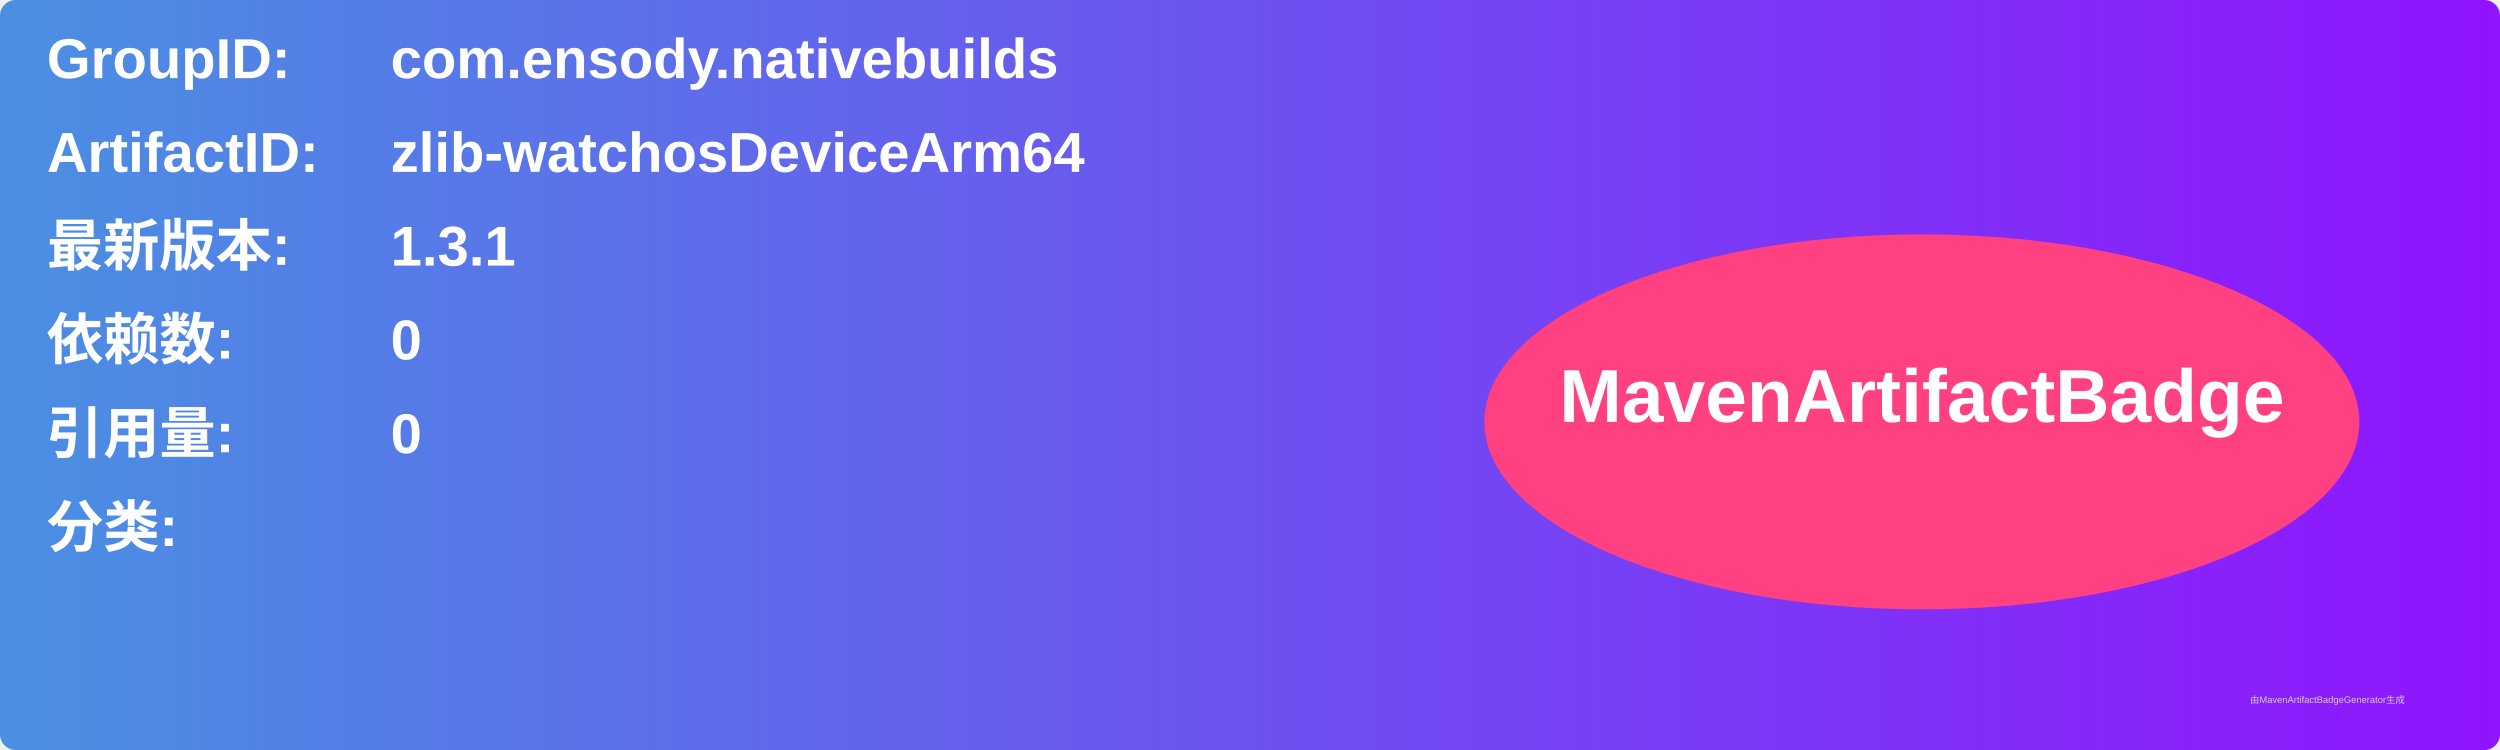
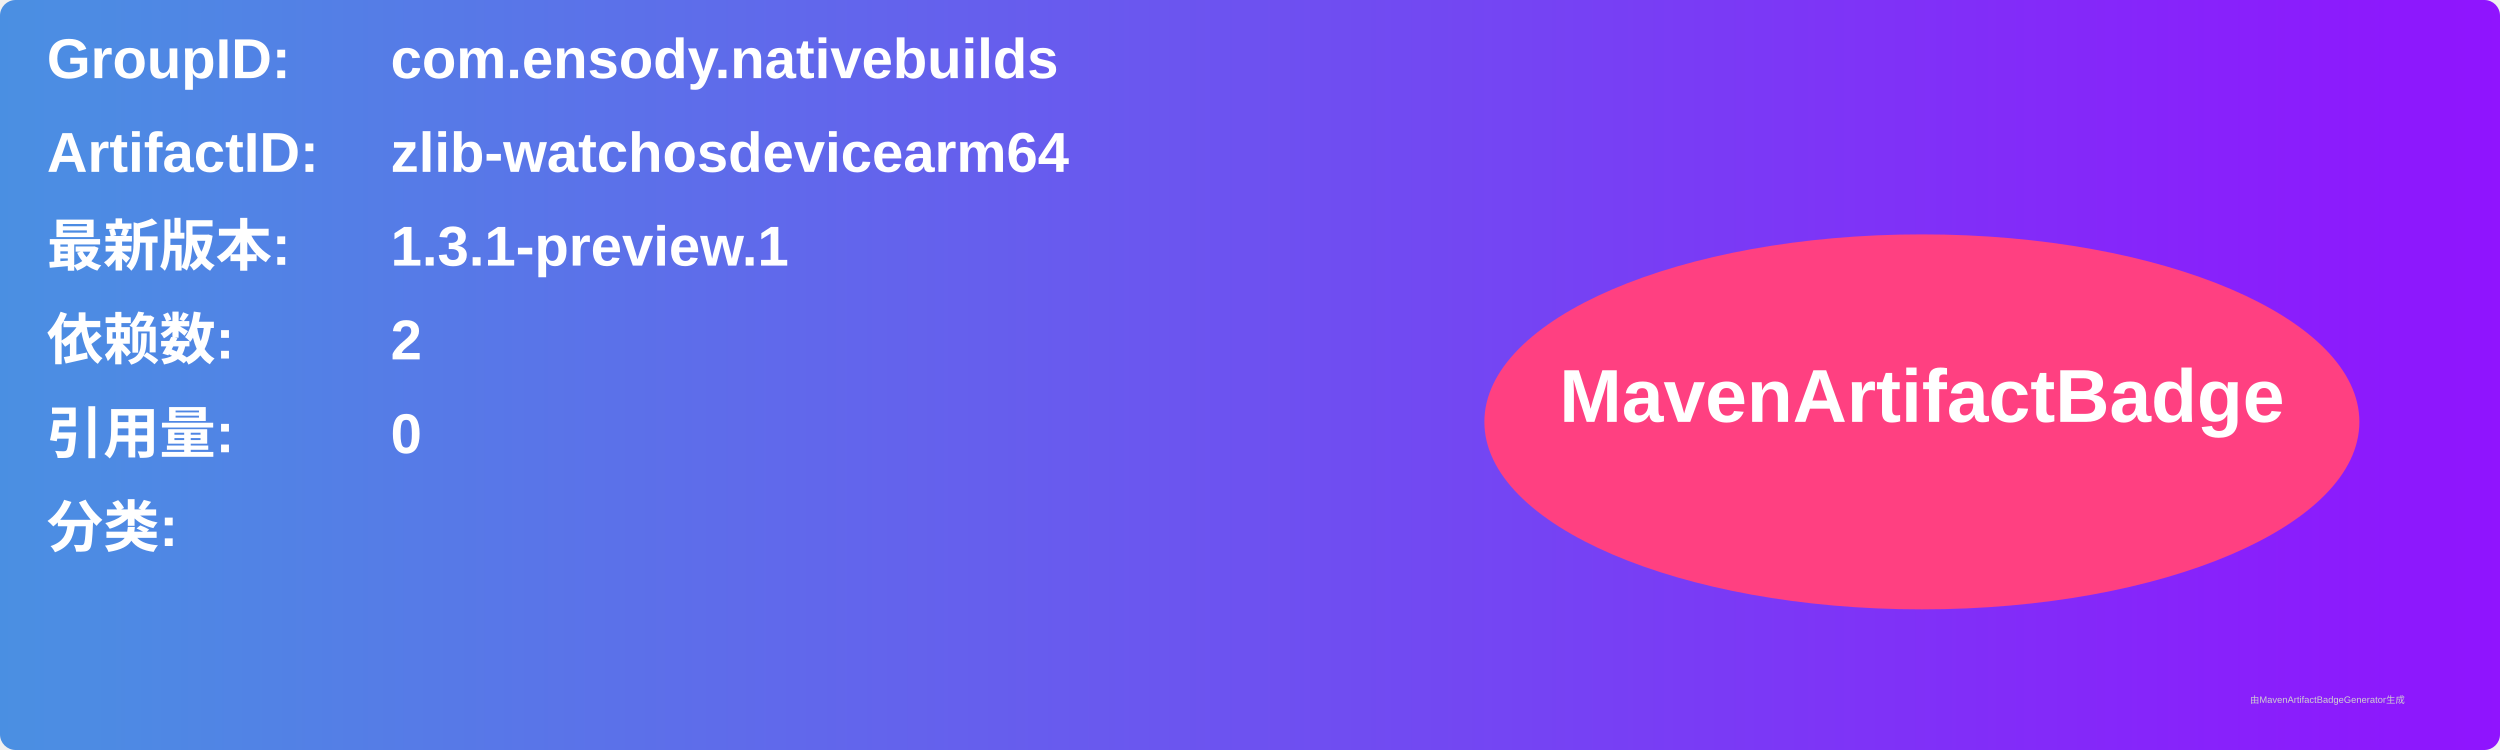
<svg xmlns="http://www.w3.org/2000/svg" width="800" height="240" viewBox="0 0 800 240">
  <linearGradient id="grad" x1="0%" y1="0%" x2="100%" y2="0%">
    <stop offset="0%" stop-color="#4a90e2" />
    <stop offset="100%" stop-color="#9013fe" />
  </linearGradient>
  <rect width="100%" height="100%" rx="5" ry="5" fill="url(#grad)" />
  <g transform="translate(15, 15)">
    <text x="0" y="10" font-family="Arial" font-size="18" fill="white" font-weight="bold" width="260">GroupID:</text>
    <text x="110" y="10" font-family="Arial" font-size="18" fill="white" font-weight="bold" width="460">com.ensody.nativebuilds</text>
    <text x="0" y="40" font-family="Arial" font-size="18" fill="white" font-weight="bold" width="260">ArtifactID:</text>
-     <text x="110" y="40" font-family="Arial" font-size="18" fill="white" font-weight="bold" width="460">zlib-watchosDeviceArm64</text>
+     <text x="110" y="40" font-family="Arial" font-size="18" fill="white" font-weight="bold" width="460">zlib-watchosdevicearm64</text>
    <text x="0" y="70" font-family="Arial" font-size="18" fill="white" font-weight="bold">最新版本:</text>
    <text x="110" y="70" font-family="Arial" font-size="18" fill="white" font-weight="bold">
-       <tspan font-weight="bold">1.3.1</tspan>
+       <tspan font-weight="bold">1.3.1-preview.1</tspan>
    </text>
    <text x="0" y="100" font-family="Arial" font-size="18" fill="white" font-weight="bold">依赖数: </text>
    <text x="110" y="100" font-family="Arial" font-size="18" fill="white">
-       <tspan font-weight="bold">0</tspan>
+       <tspan font-weight="bold">2</tspan>
    </text>
    <text x="0" y="130" font-family="Arial" font-size="18" fill="white" font-weight="bold">引用量: </text>
    <text x="110" y="130" font-family="Arial" font-size="18" fill="white">
      <tspan font-weight="bold">0</tspan>
    </text>
    <text x="0" y="160" font-family="Arial" font-size="18" fill="white" font-weight="bold">分类:</text>
    <text x="10" y="190" font-family="Arial" font-size="10" fill="white">
      <tspan font-weight="bold" />
    </text>
    <ellipse cx="600" cy="120" rx="140" ry="60" fill="#ff4081" />
    <text x="600" y="120" text-anchor="middle" font-family="Arial" font-size="24" fill="white" font-weight="bold">MavenArtifactBadge</text>
  </g>
  <text x="720" y="225" font-family="Arial" font-size="3" fill="#d0d0d0">由MavenArtifactBadgeGenerator生成</text>
</svg>
